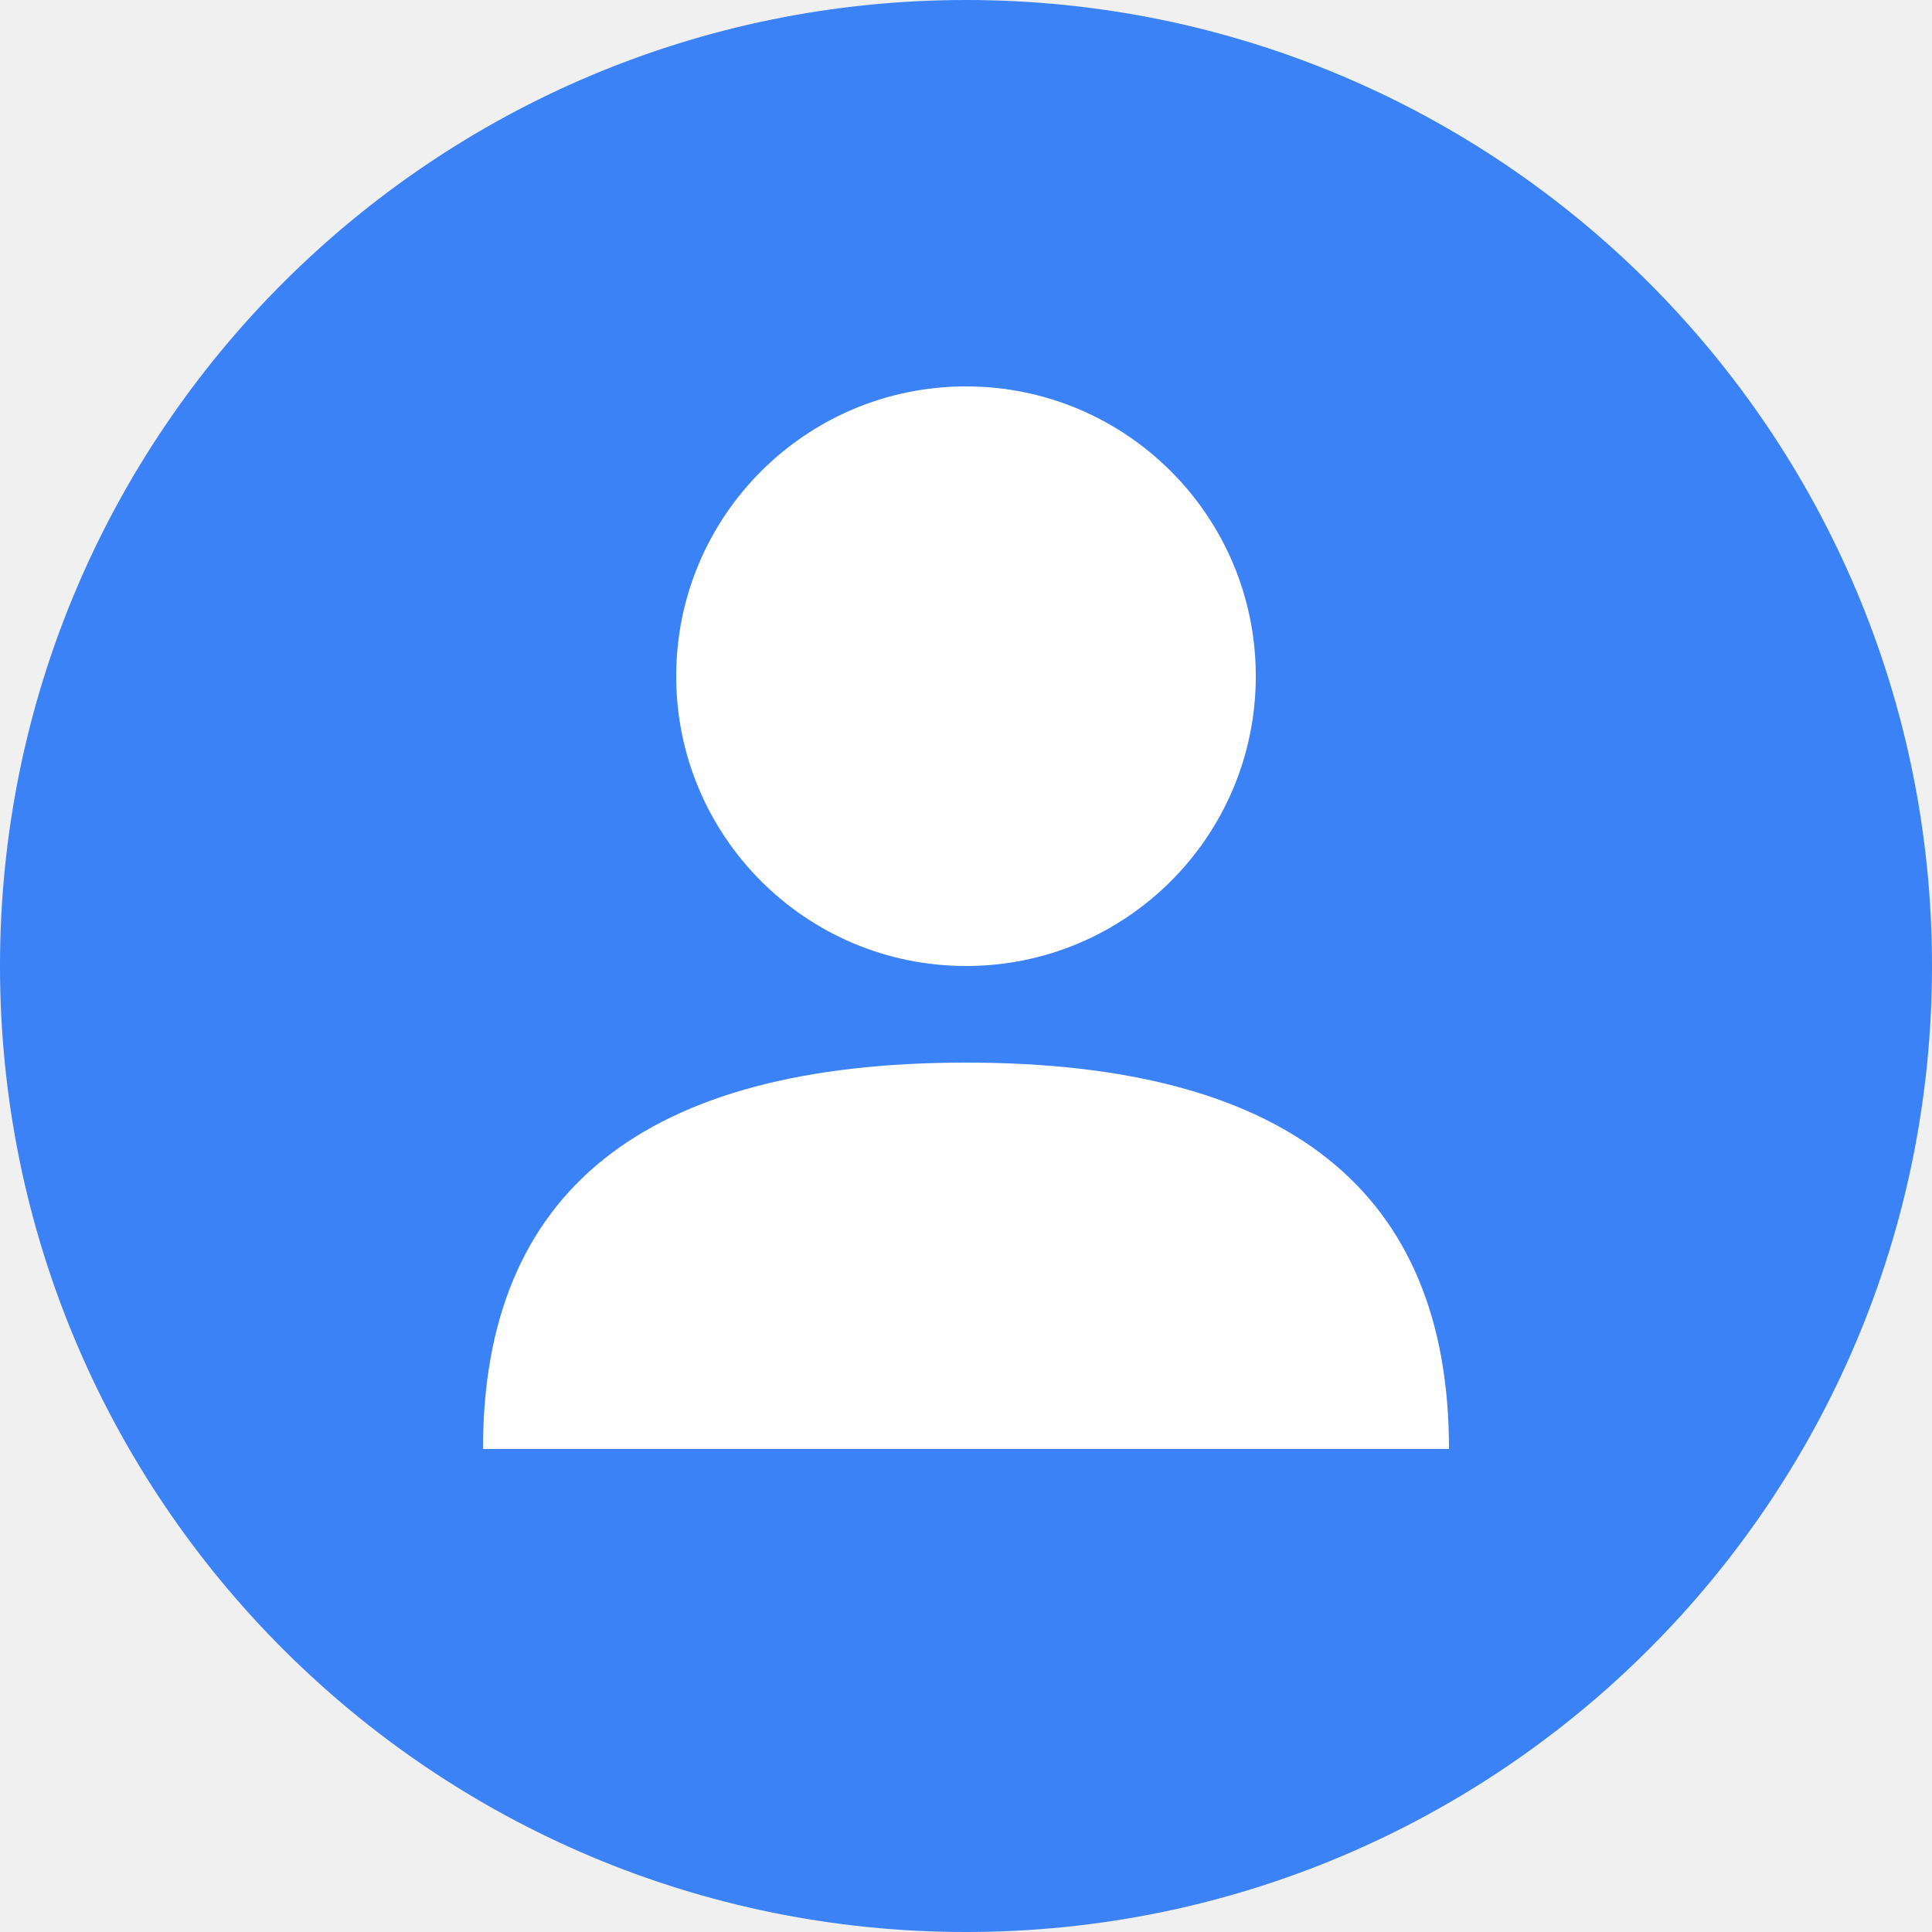
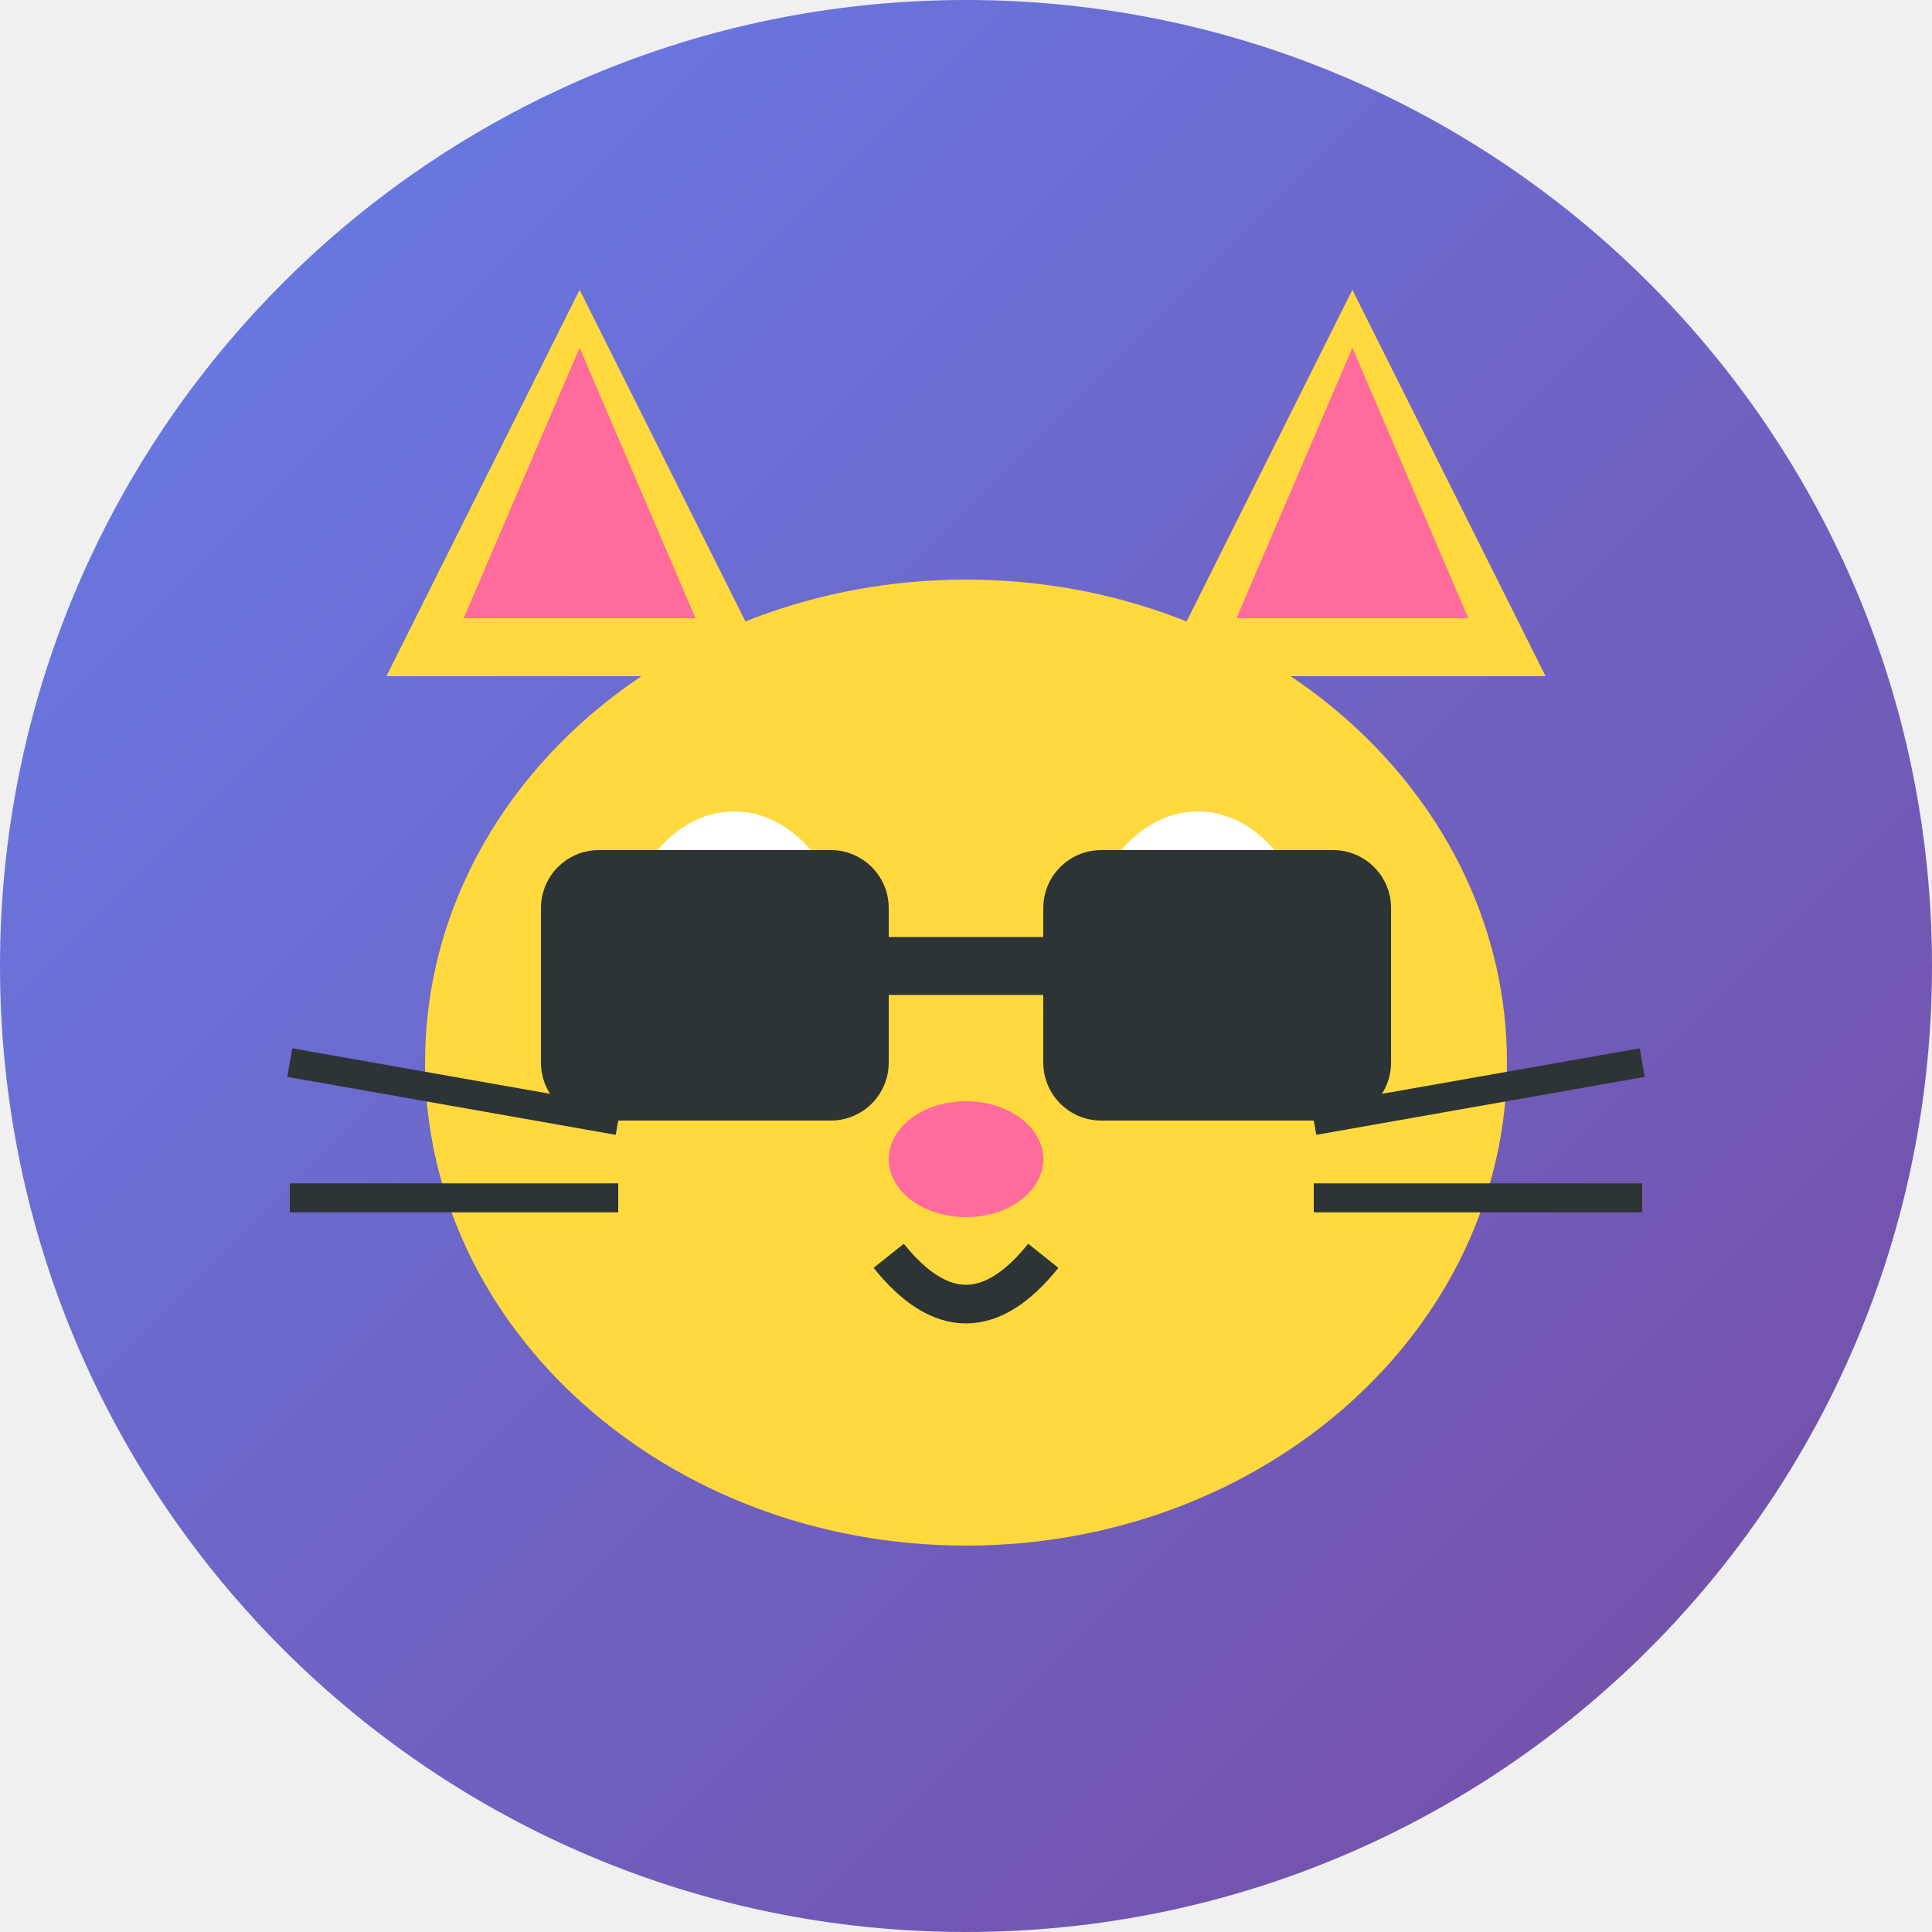
- <svg xmlns="http://www.w3.org/2000/svg" viewBox="0 0 100 100" fill="none">
-   <circle cx="50" cy="50" r="50" fill="#3B82F6" />
-   <circle cx="50" cy="35" r="15" fill="white" />
-   <path d="M25 75 Q25 55 50 55 Q75 55 75 75" fill="white" />
+ <svg xmlns="http://www.w3.org/2000/svg" viewBox="0 0 100 100">
+   <defs>
+     <linearGradient id="catBg1" x1="0%" y1="0%" x2="100%" y2="100%">
+       <stop offset="0%" style="stop-color:#667eea" />
+       <stop offset="100%" style="stop-color:#764ba2" />
+     </linearGradient>
+   </defs>
+   <circle cx="50" cy="50" r="50" fill="url(#catBg1)" />
+   <path d="M20 35 L30 15 L40 35 Z" fill="#FFD93D" />
+   <path d="M60 35 L70 15 L80 35 Z" fill="#FFD93D" />
+   <path d="M24 32 L30 18 L36 32 Z" fill="#FF6B9D" />
+   <path d="M64 32 L70 18 L76 32 Z" fill="#FF6B9D" />
+   <ellipse cx="50" cy="55" rx="28" ry="25" fill="#FFD93D" />
+   <ellipse cx="38" cy="50" rx="6" ry="8" fill="white" />
+   <ellipse cx="62" cy="50" rx="6" ry="8" fill="white" />
+   <ellipse cx="38" cy="51" rx="4" ry="5" fill="#2D3436" />
+   <ellipse cx="62" cy="51" rx="4" ry="5" fill="#2D3436" />
+   <circle cx="39" cy="49" r="2" fill="white" />
+   <circle cx="63" cy="49" r="2" fill="white" />
+   <ellipse cx="50" cy="60" rx="4" ry="3" fill="#FF6B9D" />
+   <path d="M46 65 Q50 70 54 65" stroke="#2D3436" stroke-width="2" fill="none" />
+   <line x1="15" y1="55" x2="32" y2="58" stroke="#2D3436" stroke-width="1.5" />
+   <line x1="15" y1="62" x2="32" y2="62" stroke="#2D3436" stroke-width="1.5" />
+   <line x1="68" y1="58" x2="85" y2="55" stroke="#2D3436" stroke-width="1.5" />
+   <line x1="68" y1="62" x2="85" y2="62" stroke="#2D3436" stroke-width="1.5" />
+   <rect x="28" y="44" width="18" height="14" rx="3" fill="#2D3436" />
+   <rect x="54" y="44" width="18" height="14" rx="3" fill="#2D3436" />
+   <line x1="46" y1="50" x2="54" y2="50" stroke="#2D3436" stroke-width="3" />
</svg>
